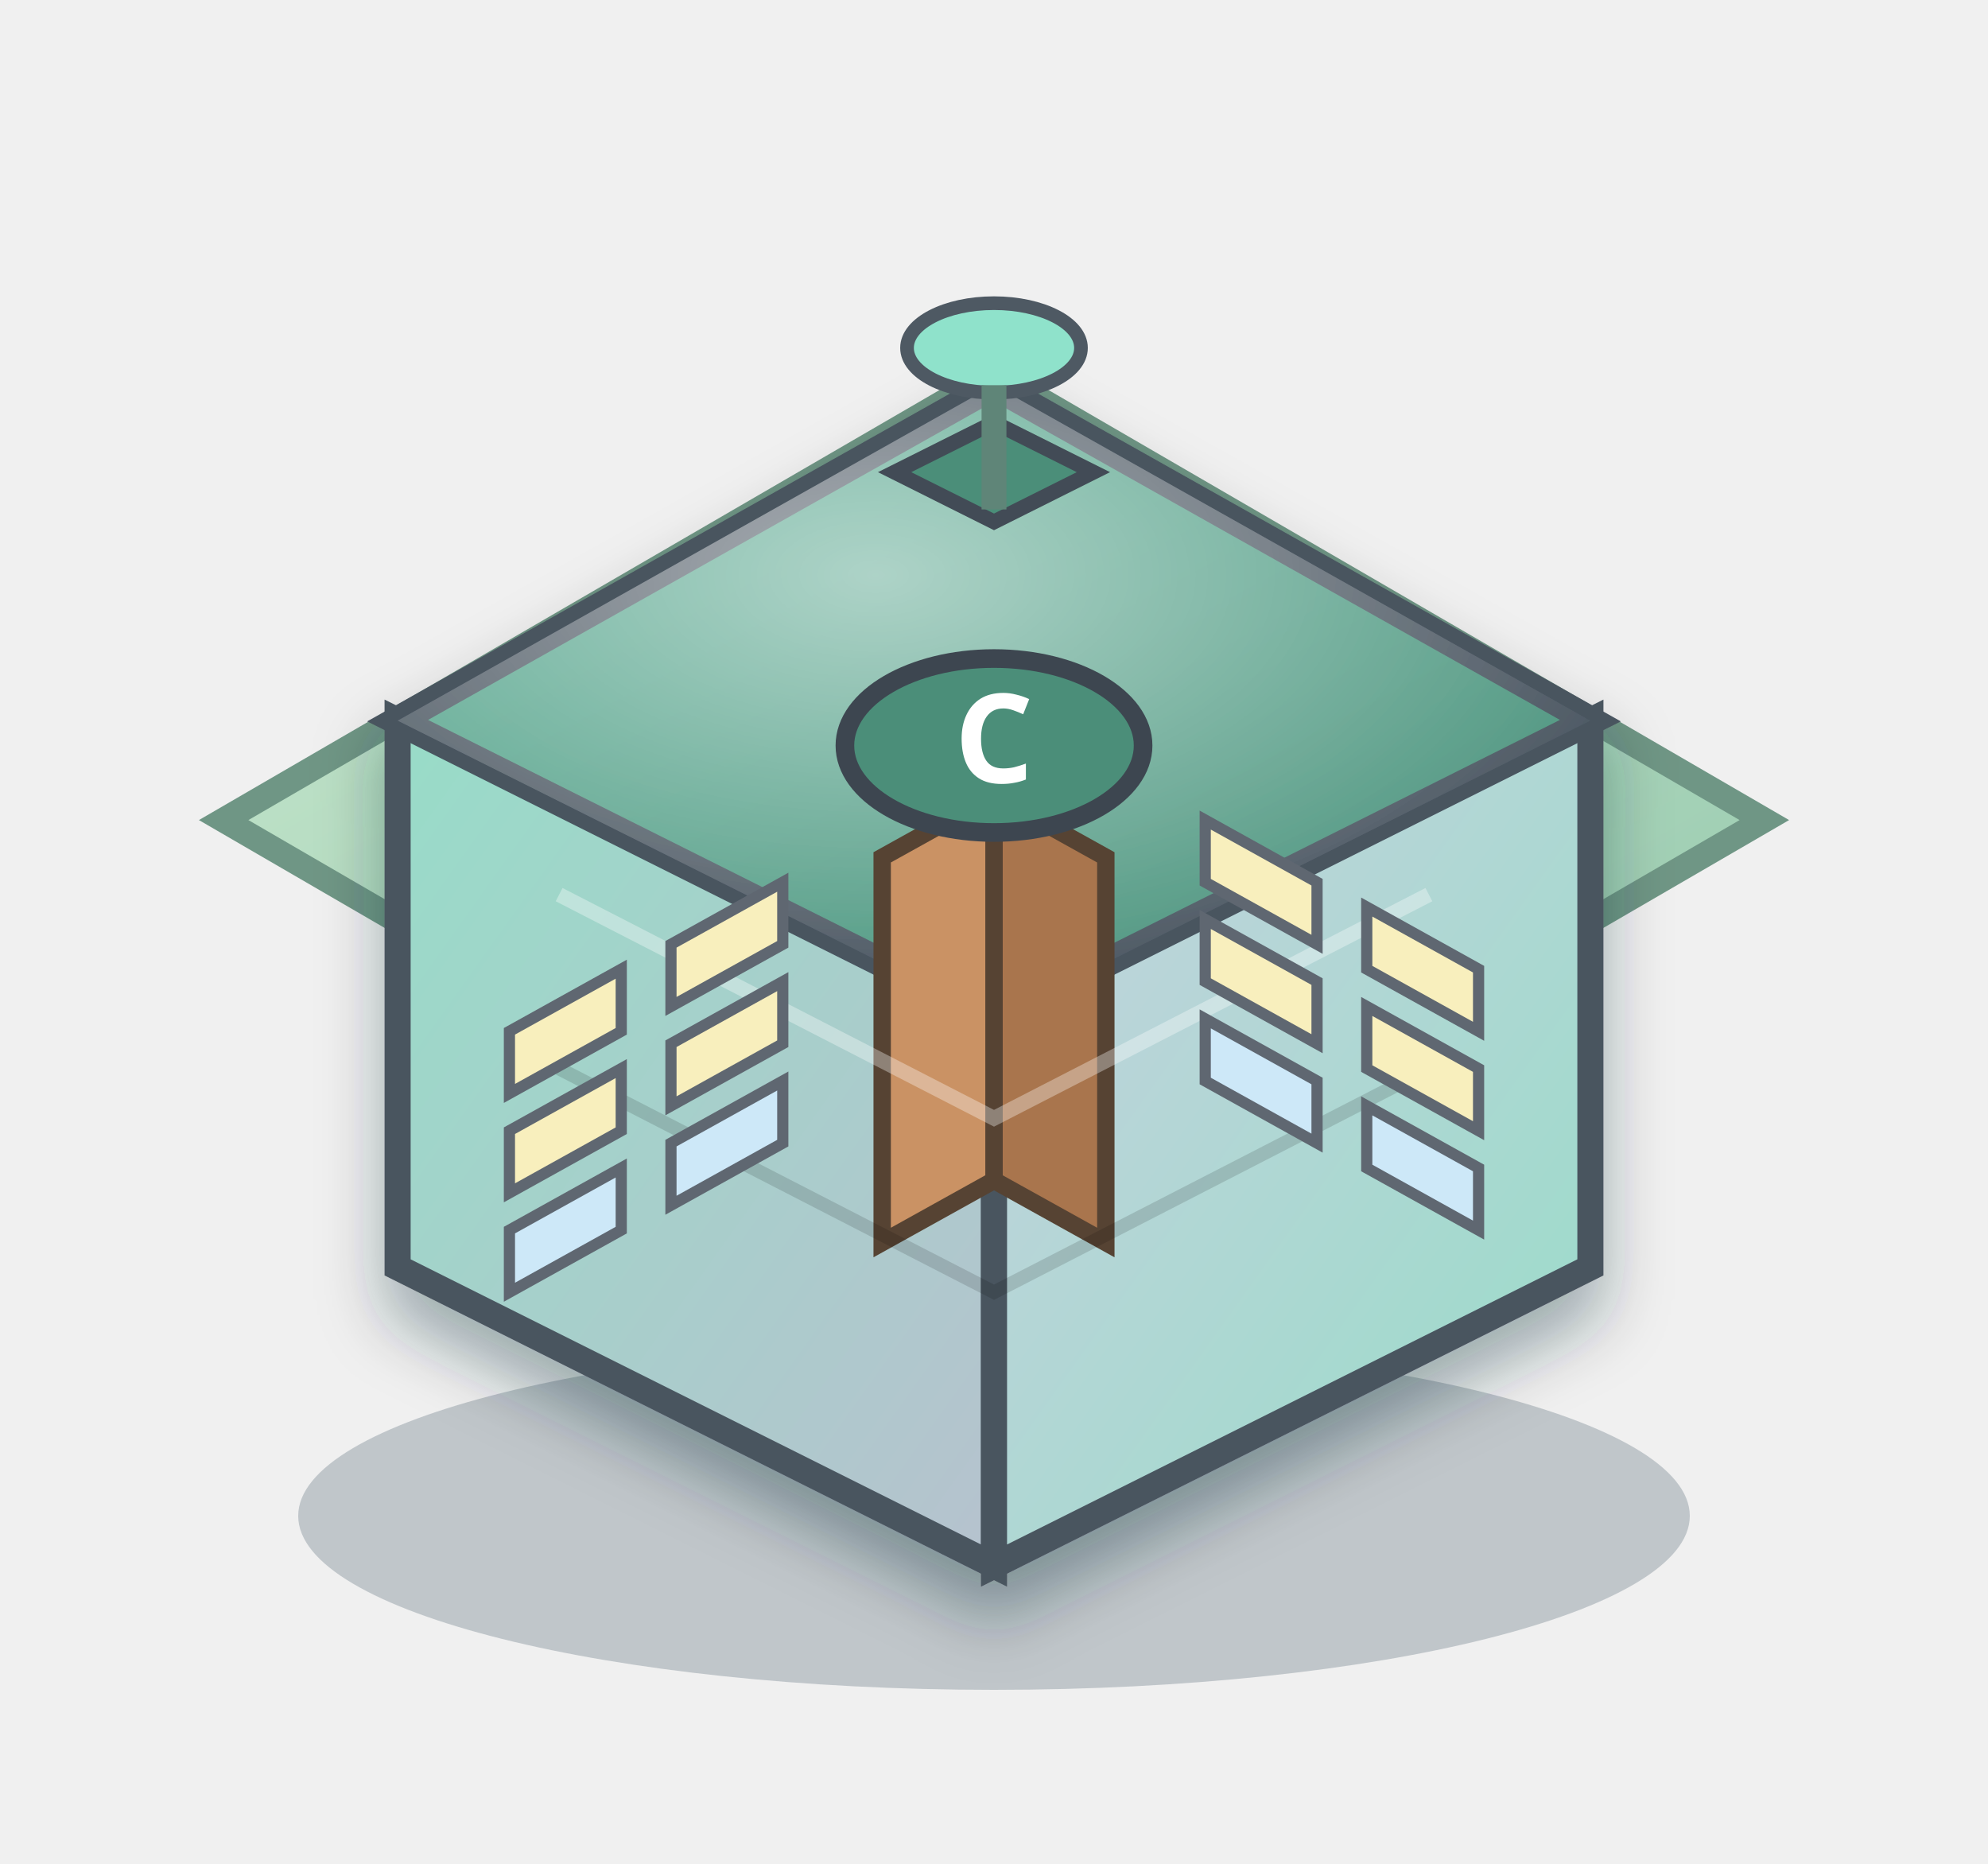
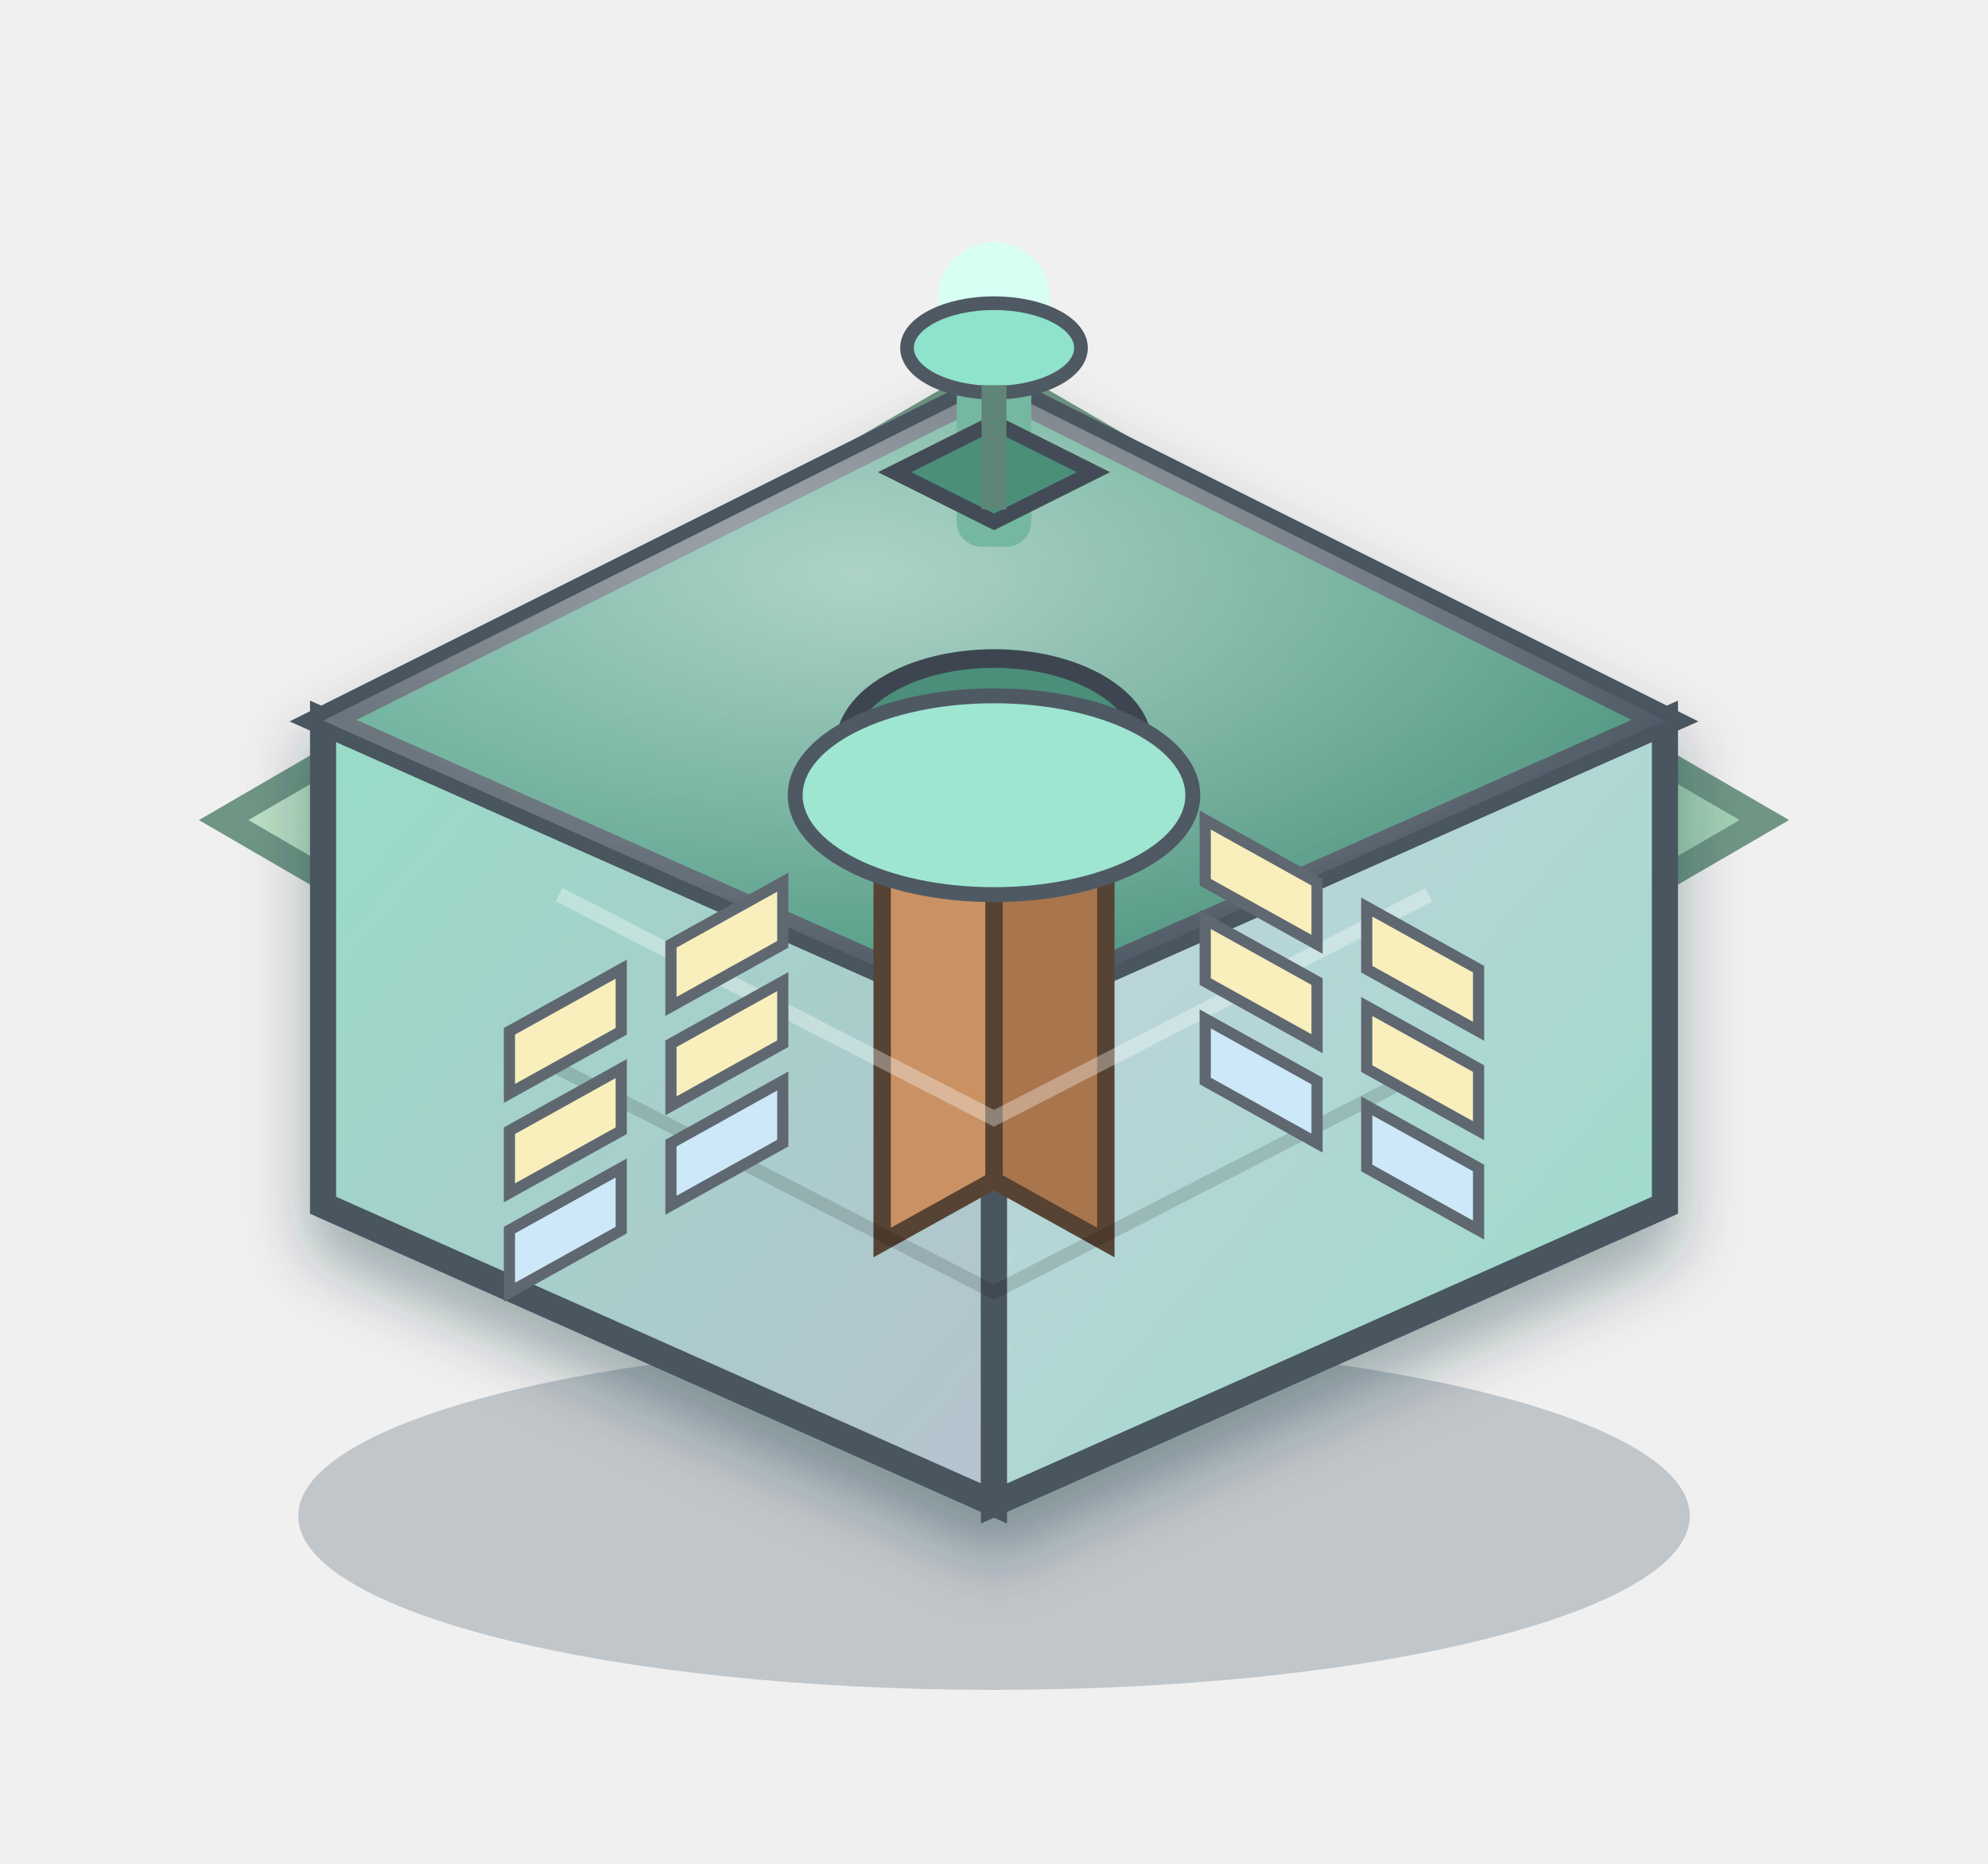
<svg xmlns="http://www.w3.org/2000/svg" width="160" height="150" viewBox="0 0 160 150" fill="none">
  <defs>
    <linearGradient id="ground" x1="0" y1="0" x2="1" y2="1">
      <stop offset="0%" stop-color="#c7e7cd" />
      <stop offset="100%" stop-color="#95c8ad" />
    </linearGradient>
    <linearGradient id="roofFace" x1="0" y1="0" x2="1" y2="1">
      <stop offset="0%" stop-color="#53aa8f" />
      <stop offset="100%" stop-color="#4b8e79" />
    </linearGradient>
    <linearGradient id="wallL" x1="0" y1="0" x2="1" y2="1">
      <stop offset="0%" stop-color="#98dcc8" />
      <stop offset="100%" stop-color="#b6c2ce" />
    </linearGradient>
    <linearGradient id="wallR" x1="0" y1="0" x2="1" y2="1">
      <stop offset="0%" stop-color="#c6d2df" />
      <stop offset="100%" stop-color="#98dcc8" />
    </linearGradient>
    <radialGradient id="roofSpec" cx="40%" cy="30%" r="70%">
      <stop offset="0%" stop-color="#ffffff88" />
      <stop offset="100%" stop-color="#ffffff00" />
    </radialGradient>
    <filter id="softShadow" x="-20%" y="-20%" width="140%" height="140%">
      <feDropShadow dx="0" dy="3" stdDeviation="2.6" flood-color="#122a38" flood-opacity="0.35" />
    </filter>
  </defs>
  <ellipse cx="80" cy="122" rx="56" ry="14" fill="#173246" opacity="0.22" />
  <polygon points="80,30 142,66 80,102 18,66" fill="url(#ground)" stroke="#6f9685" stroke-width="2" />
  <g filter="url(#softShadow)">
-     <polygon points="32,58 80,82 80,126 32,102" fill="url(#wallL)" stroke="#48545f" stroke-width="2.1" />
-     <polygon points="128,58 80,82 80,126 128,102" fill="url(#wallR)" stroke="#48545f" stroke-width="2.1" />
-     <polygon points="80,31 128,58 80,82 32,58" fill="url(#roofFace)" stroke="#48545f" stroke-width="2.3" />
-     <polygon points="80,31 128,58 80,82 32,58" fill="url(#roofSpec)" />
+     <polygon points="26,58 80,82 80,121 26,97" fill="url(#wallL)" stroke="#48545f" stroke-width="2.1" />
+     <polygon points="134,58 80,82 80,121 134,97" fill="url(#wallR)" stroke="#48545f" stroke-width="2.1" />
+     <polygon points="80,31 134,58 80,82 26,58" fill="url(#roofFace)" stroke="#48545f" stroke-width="2.3" />
+     <polygon points="80,31 134,58 80,82 26,58" fill="url(#roofSpec)" />
  </g>
  <polygon points="80,64 89,69 89,100 80,95" fill="#a9754d" stroke="#564333" stroke-width="1.4" />
  <polygon points="80,64 71,69 71,100 80,95" fill="#ca9264" stroke="#564333" stroke-width="1.4" />
  <polyline points="45,72 80,90 115,72" stroke="#ffffff55" stroke-width="1.2" />
  <polyline points="45,86 80,104 115,86" stroke="#00000022" stroke-width="1.1" />
  <polygon points="97,66 106,71 106,76 97,71" fill="#f8efbd" stroke="#5f6771" stroke-width="0.9" />
  <polygon points="110,73 119,78 119,83 110,78" fill="#f8efbd" stroke="#5f6771" stroke-width="0.9" />
  <polygon points="97,74 106,79 106,84 97,79" fill="#f8efbd" stroke="#5f6771" stroke-width="0.9" />
  <polygon points="110,81 119,86 119,91 110,86" fill="#f8efbd" stroke="#5f6771" stroke-width="0.9" />
  <polygon points="97,82 106,87 106,92 97,87" fill="#cde8f8" stroke="#5f6771" stroke-width="0.9" />
  <polygon points="110,89 119,94 119,99 110,94" fill="#cde8f8" stroke="#5f6771" stroke-width="0.9" />
  <polygon points="63,71 54,76 54,81 63,76" fill="#f8efbd" stroke="#5f6771" stroke-width="0.9" />
  <polygon points="50,78 41,83 41,88 50,83" fill="#f8efbd" stroke="#5f6771" stroke-width="0.9" />
  <polygon points="63,79 54,84 54,89 63,84" fill="#f8efbd" stroke="#5f6771" stroke-width="0.9" />
  <polygon points="50,86 41,91 41,96 50,91" fill="#f8efbd" stroke="#5f6771" stroke-width="0.9" />
  <polygon points="63,87 54,92 54,97 63,92" fill="#cde8f8" stroke="#5f6771" stroke-width="0.9" />
  <polygon points="50,94 41,99 41,104 50,99" fill="#cde8f8" stroke="#5f6771" stroke-width="0.9" />
  <ellipse cx="80" cy="60" rx="12" ry="7" fill="#4b8e79" stroke="#3d4650" stroke-width="1.5" />
  <text x="80" y="63" font-size="10" text-anchor="middle" fill="#ffffff" font-family="Verdana" font-weight="700">C</text>
+   <ellipse cx="80" cy="64" rx="16" ry="8" fill="#9ee6d2" stroke="#4e5963" stroke-width="1.2" />
+   <rect x="77" y="28" width="6" height="16" rx="2" fill="#75b7a1" />
+   <circle cx="80" cy="24" r="4.5" fill="#d8fff3" />
  <polygon points="72,38 80,34 88,38 80,42" fill="#4b8e79" stroke="#424b56" stroke-width="1.2" />
  <ellipse cx="80" cy="28" rx="7" ry="3.6" fill="#8fe2cb" stroke="#4e5963" stroke-width="1.1" />
  <rect x="79" y="31" width="2" height="10" fill="#5f8578" />
</svg>
